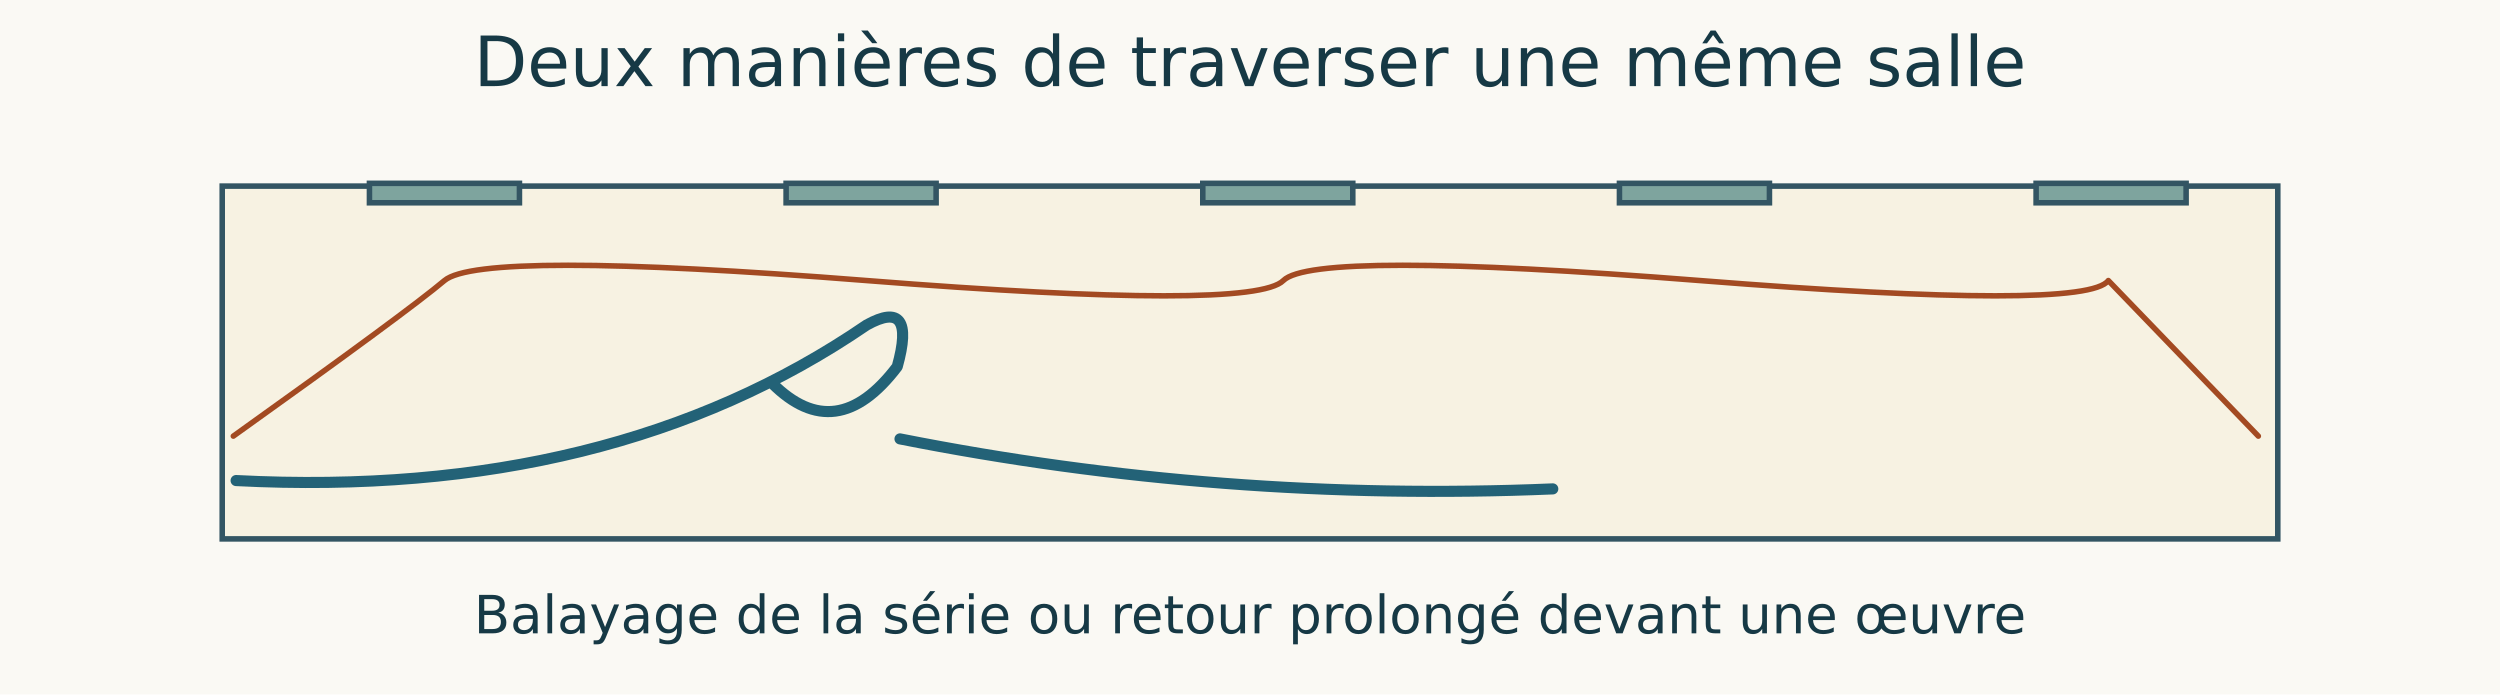
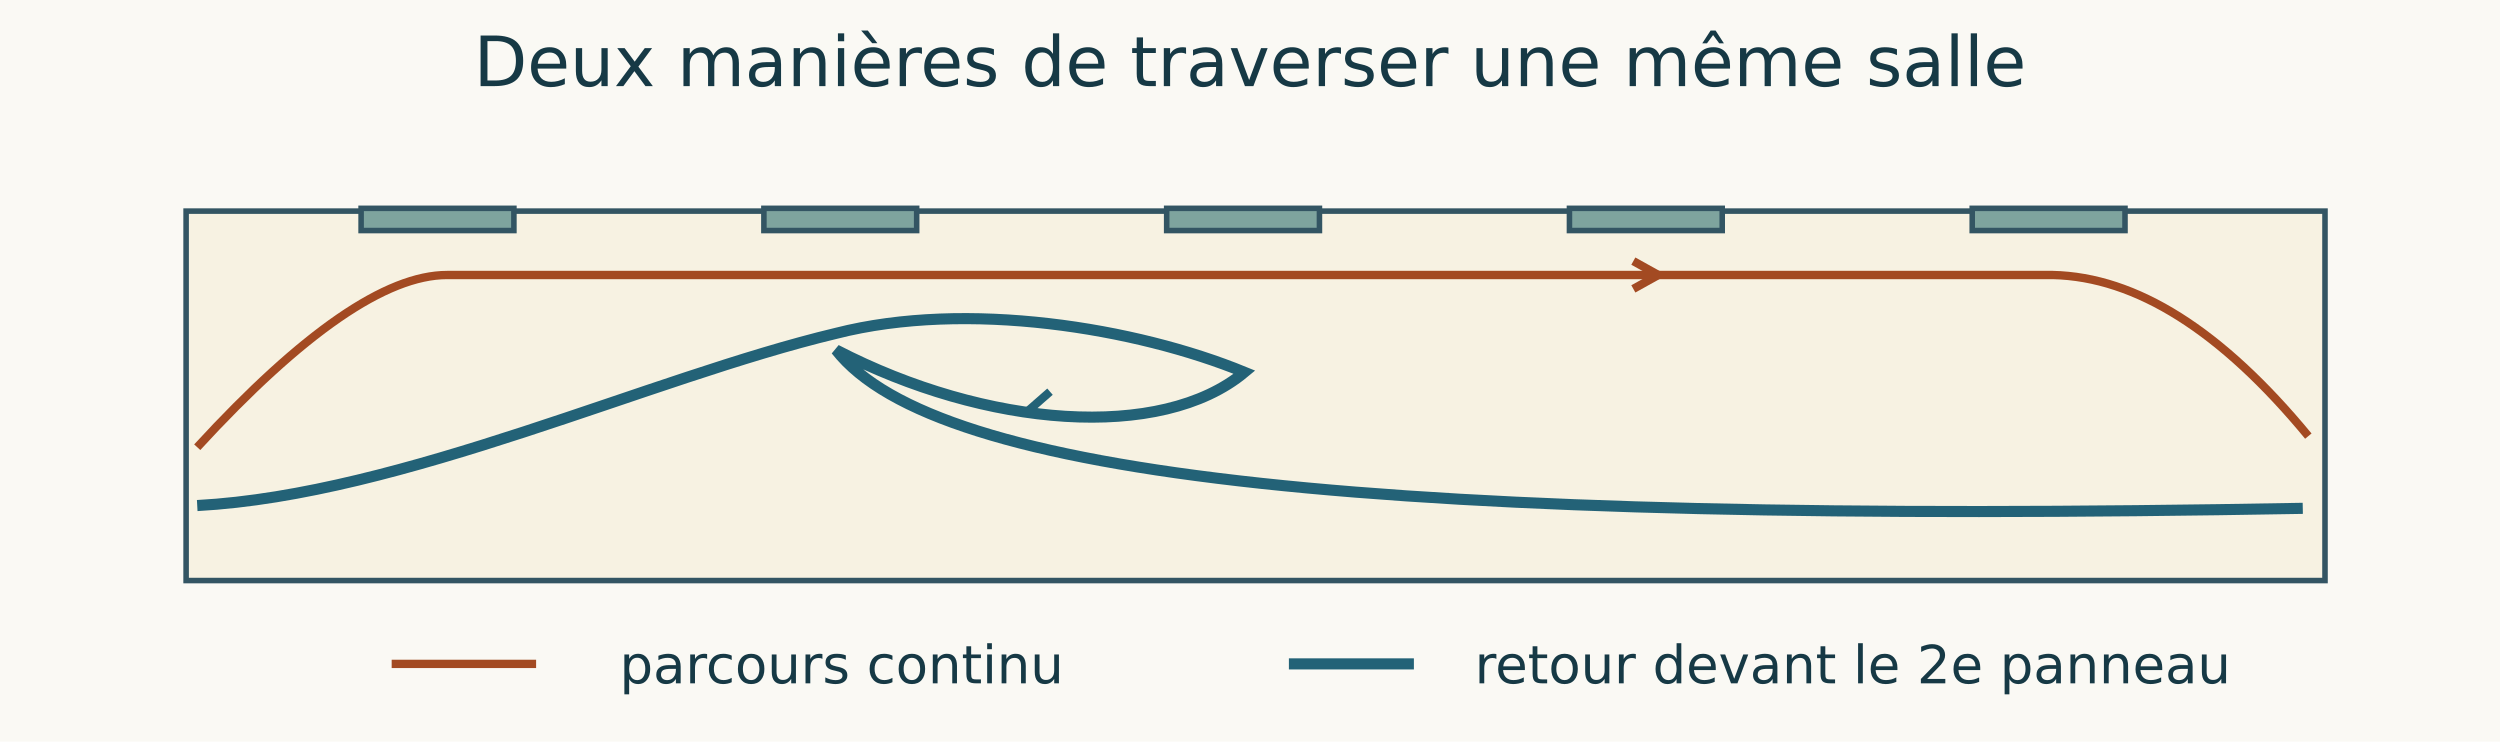
- <svg xmlns="http://www.w3.org/2000/svg" viewBox="0 0 900 250" font-family="DejaVu Sans, sans-serif">
-   <rect width="900" height="250" fill="#faf9f4" />
-   <text x="450" y="31" text-anchor="middle" font-size="25" fill="#163945">Deux manières de traverser une même salle</text>
-   <rect x="80" y="67" width="740" height="127" fill="#f7f2e2" stroke="#335563" stroke-width="2" />
-   <rect x="133" y="66" width="54" height="7" fill="#7ea49e" stroke="#335563" stroke-width="2" />
-   <rect x="283" y="66" width="54" height="7" fill="#7ea49e" stroke="#335563" stroke-width="2" />
-   <rect x="433" y="66" width="54" height="7" fill="#7ea49e" stroke="#335563" stroke-width="2" />
-   <rect x="583" y="66" width="54" height="7" fill="#7ea49e" stroke="#335563" stroke-width="2" />
-   <rect x="733" y="66" width="54" height="7" fill="#7ea49e" stroke="#335563" stroke-width="2" />
-   <path d="M 84 157 Q 147 112 160 101 T 312 101 T 462 101 T 612 101 T 759 101 L 813 157" fill="none" stroke="#a34a22" stroke-width="2" stroke-linecap="round" stroke-linejoin="round" />
-   <path d="M 85 173 Q 220 180 312 117 Q 330 107 323 132 Q 301 161 278 138 M 324 158 Q 440 181 559 176" fill="none" stroke="#236277" stroke-width="4" stroke-linecap="round" stroke-linejoin="round" />
-   <text x="450" y="228" text-anchor="middle" font-size="19" fill="#163945">Balayage de la série ou retour prolongé devant une œuvre</text>
+ <svg xmlns="http://www.w3.org/2000/svg" width="900" height="267" viewBox="0 0 900 267" role="img">
+   <rect width="900" height="267" fill="#faf9f4" />
+   <text x="450" y="31" fill="#163945" text-anchor="middle" font-family="DejaVu Sans,sans-serif" font-size="25">Deux manières de traverser une même salle</text>
+   <rect x="67" y="76" width="770" height="133" fill="#f7f2e2" stroke="#335563" stroke-width="2" />
+   <rect x="130" y="75" width="55" height="8" fill="#7ea49e" stroke="#335563" stroke-width="2" />
+   <rect x="275" y="75" width="55" height="8" fill="#7ea49e" stroke="#335563" stroke-width="2" />
+   <rect x="420" y="75" width="55" height="8" fill="#7ea49e" stroke="#335563" stroke-width="2" />
+   <rect x="565" y="75" width="55" height="8" fill="#7ea49e" stroke="#335563" stroke-width="2" />
+   <rect x="710" y="75" width="55" height="8" fill="#7ea49e" stroke="#335563" stroke-width="2" />
+   <path d="M71 161 Q128 99 161 99 H739 Q784 100 831 157" fill="none" stroke="#a34a22" stroke-width="3" />
+   <path d="M588 94 l9 5 -9 5" fill="none" stroke="#a34a22" stroke-width="3" />
+   <path d="M71 182 C145 178 234 136 301 120 C348 108 409 118 448 134 C418 159 355 154 301 126 C337 172 497 189 829 183" fill="none" stroke="#236277" stroke-width="4" />
+   <path d="M381 150 l-11 -2 8 -7" fill="none" stroke="#236277" stroke-width="3" />
+   <path d="M141 239 H193" fill="none" stroke="#a34a22" stroke-width="3" />
+   <text x="303" y="246" fill="#163945" text-anchor="middle" font-family="DejaVu Sans,sans-serif" font-size="19">parcours continu</text>
+   <path d="M464 239 H509" fill="none" stroke="#236277" stroke-width="4" />
+   <text x="667" y="246" fill="#163945" text-anchor="middle" font-family="DejaVu Sans,sans-serif" font-size="19">retour devant le 2e panneau</text>
</svg>
